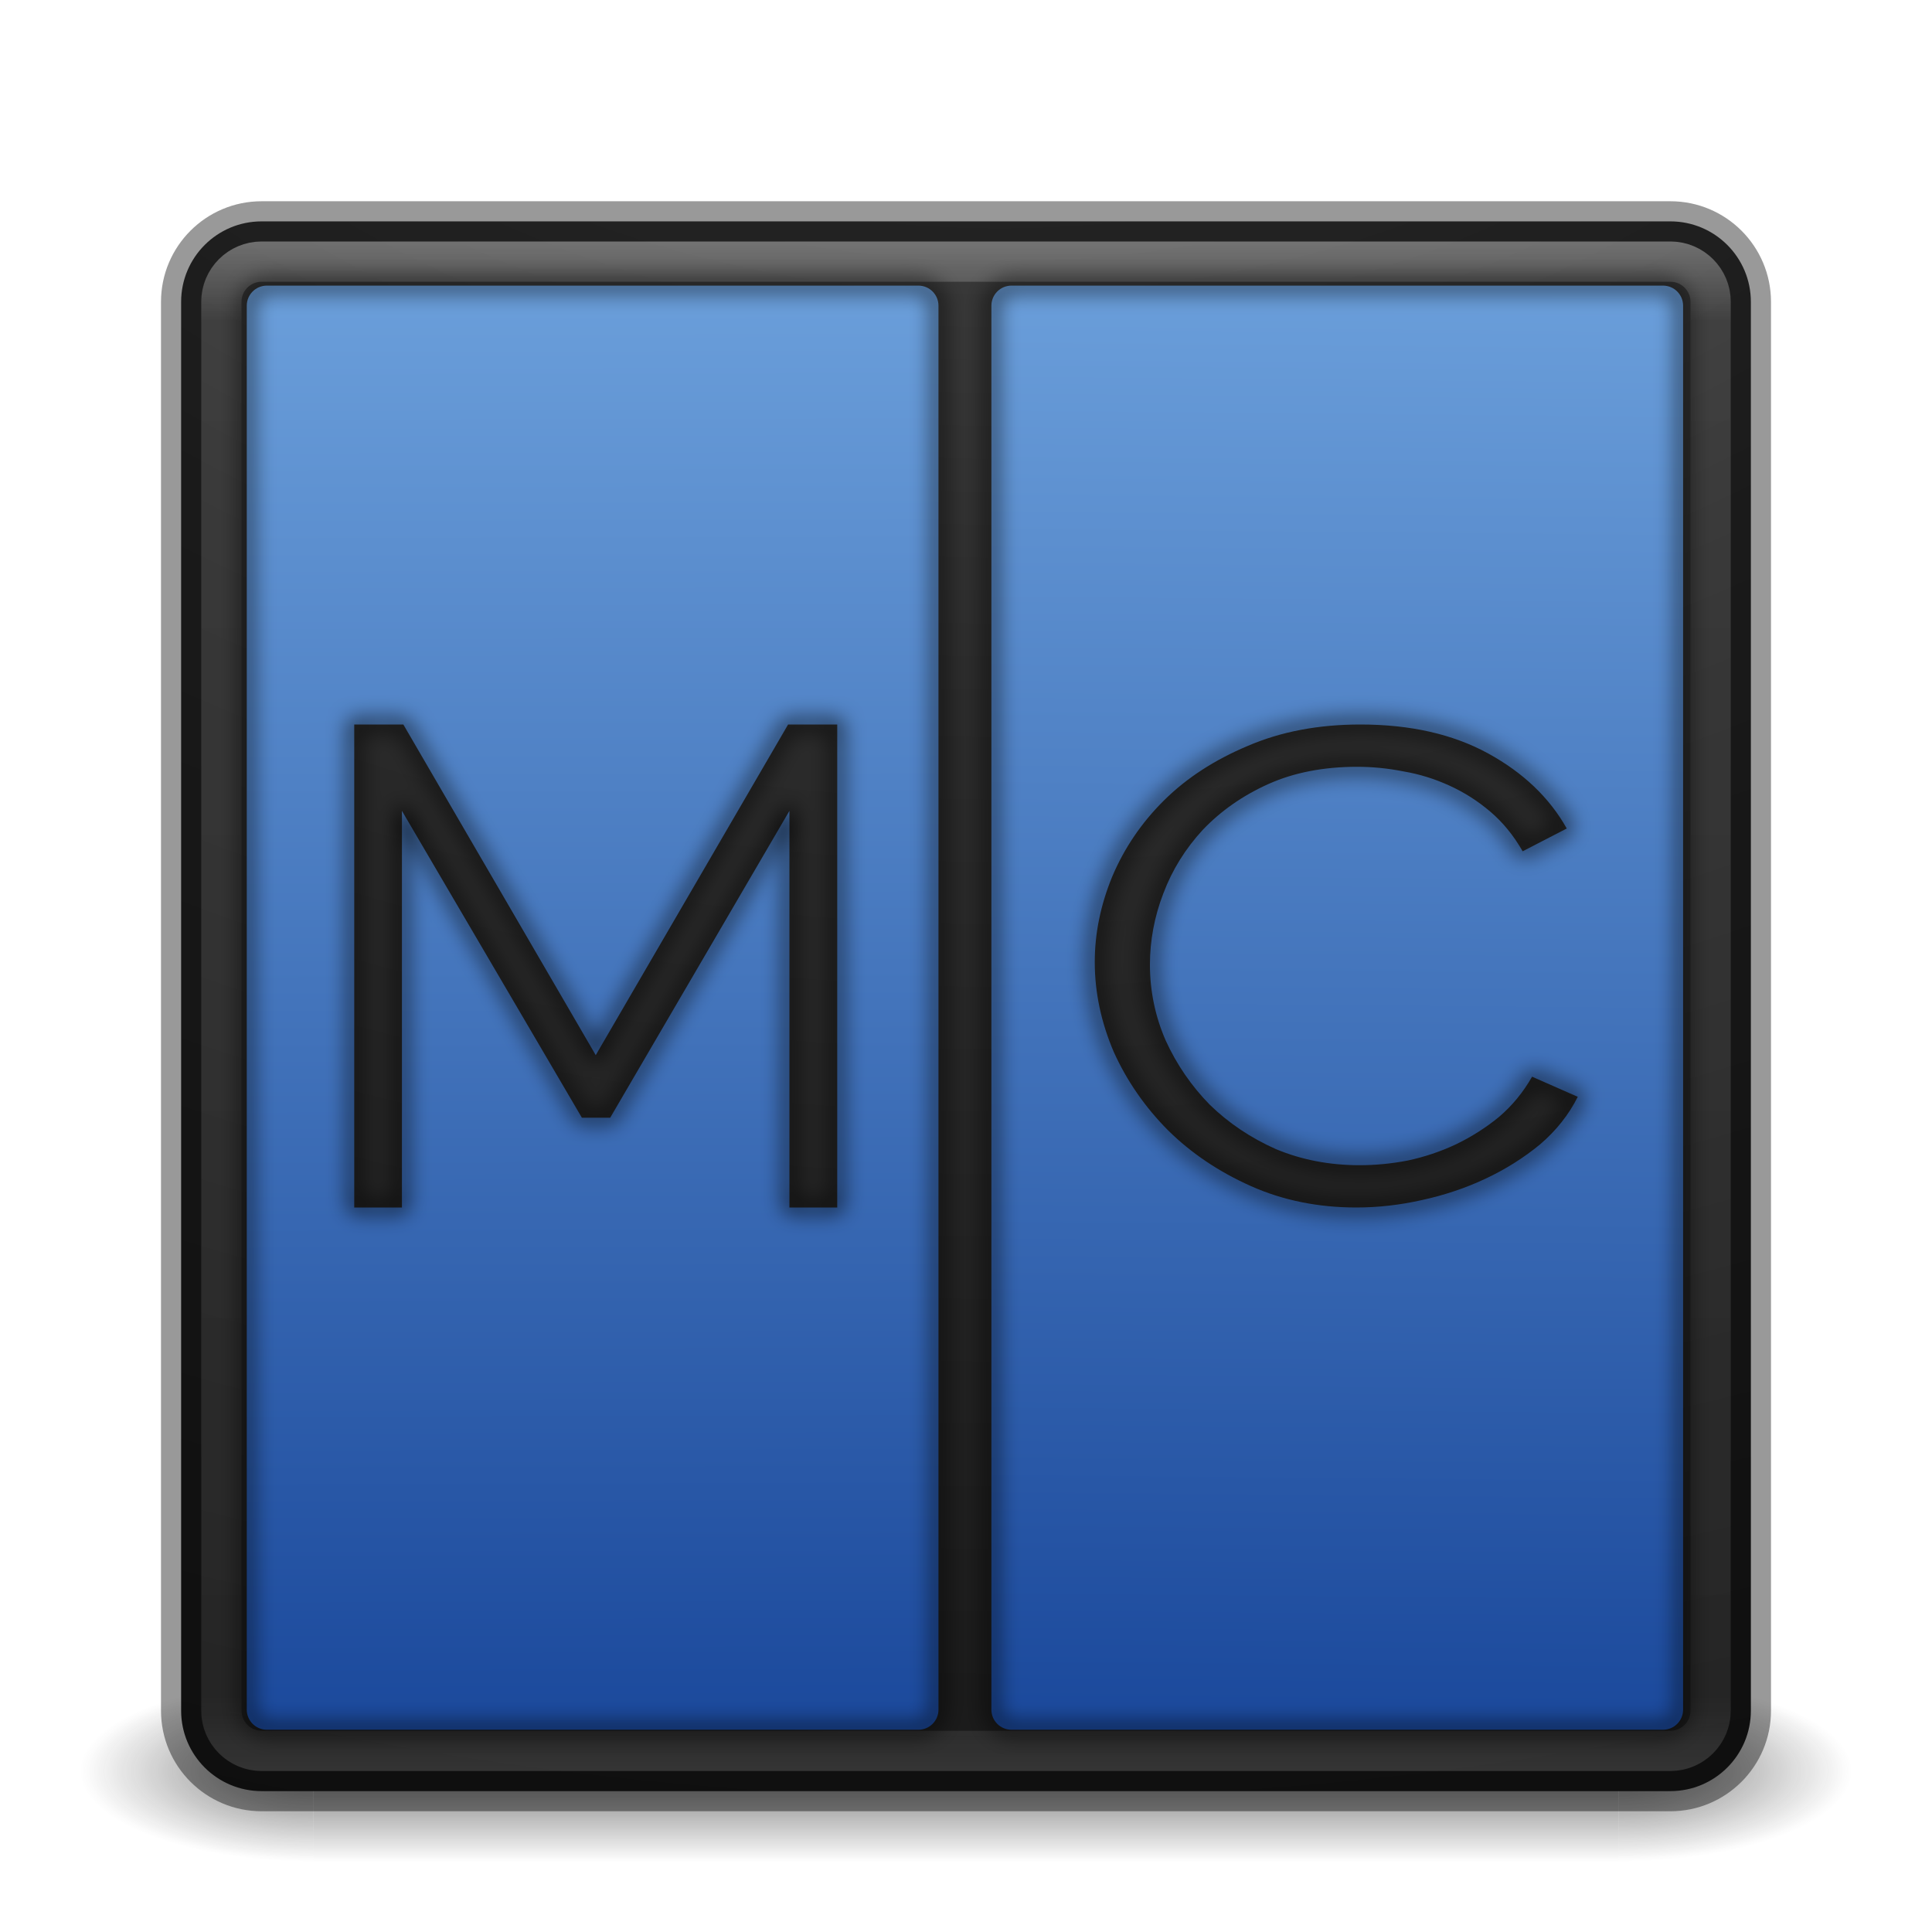
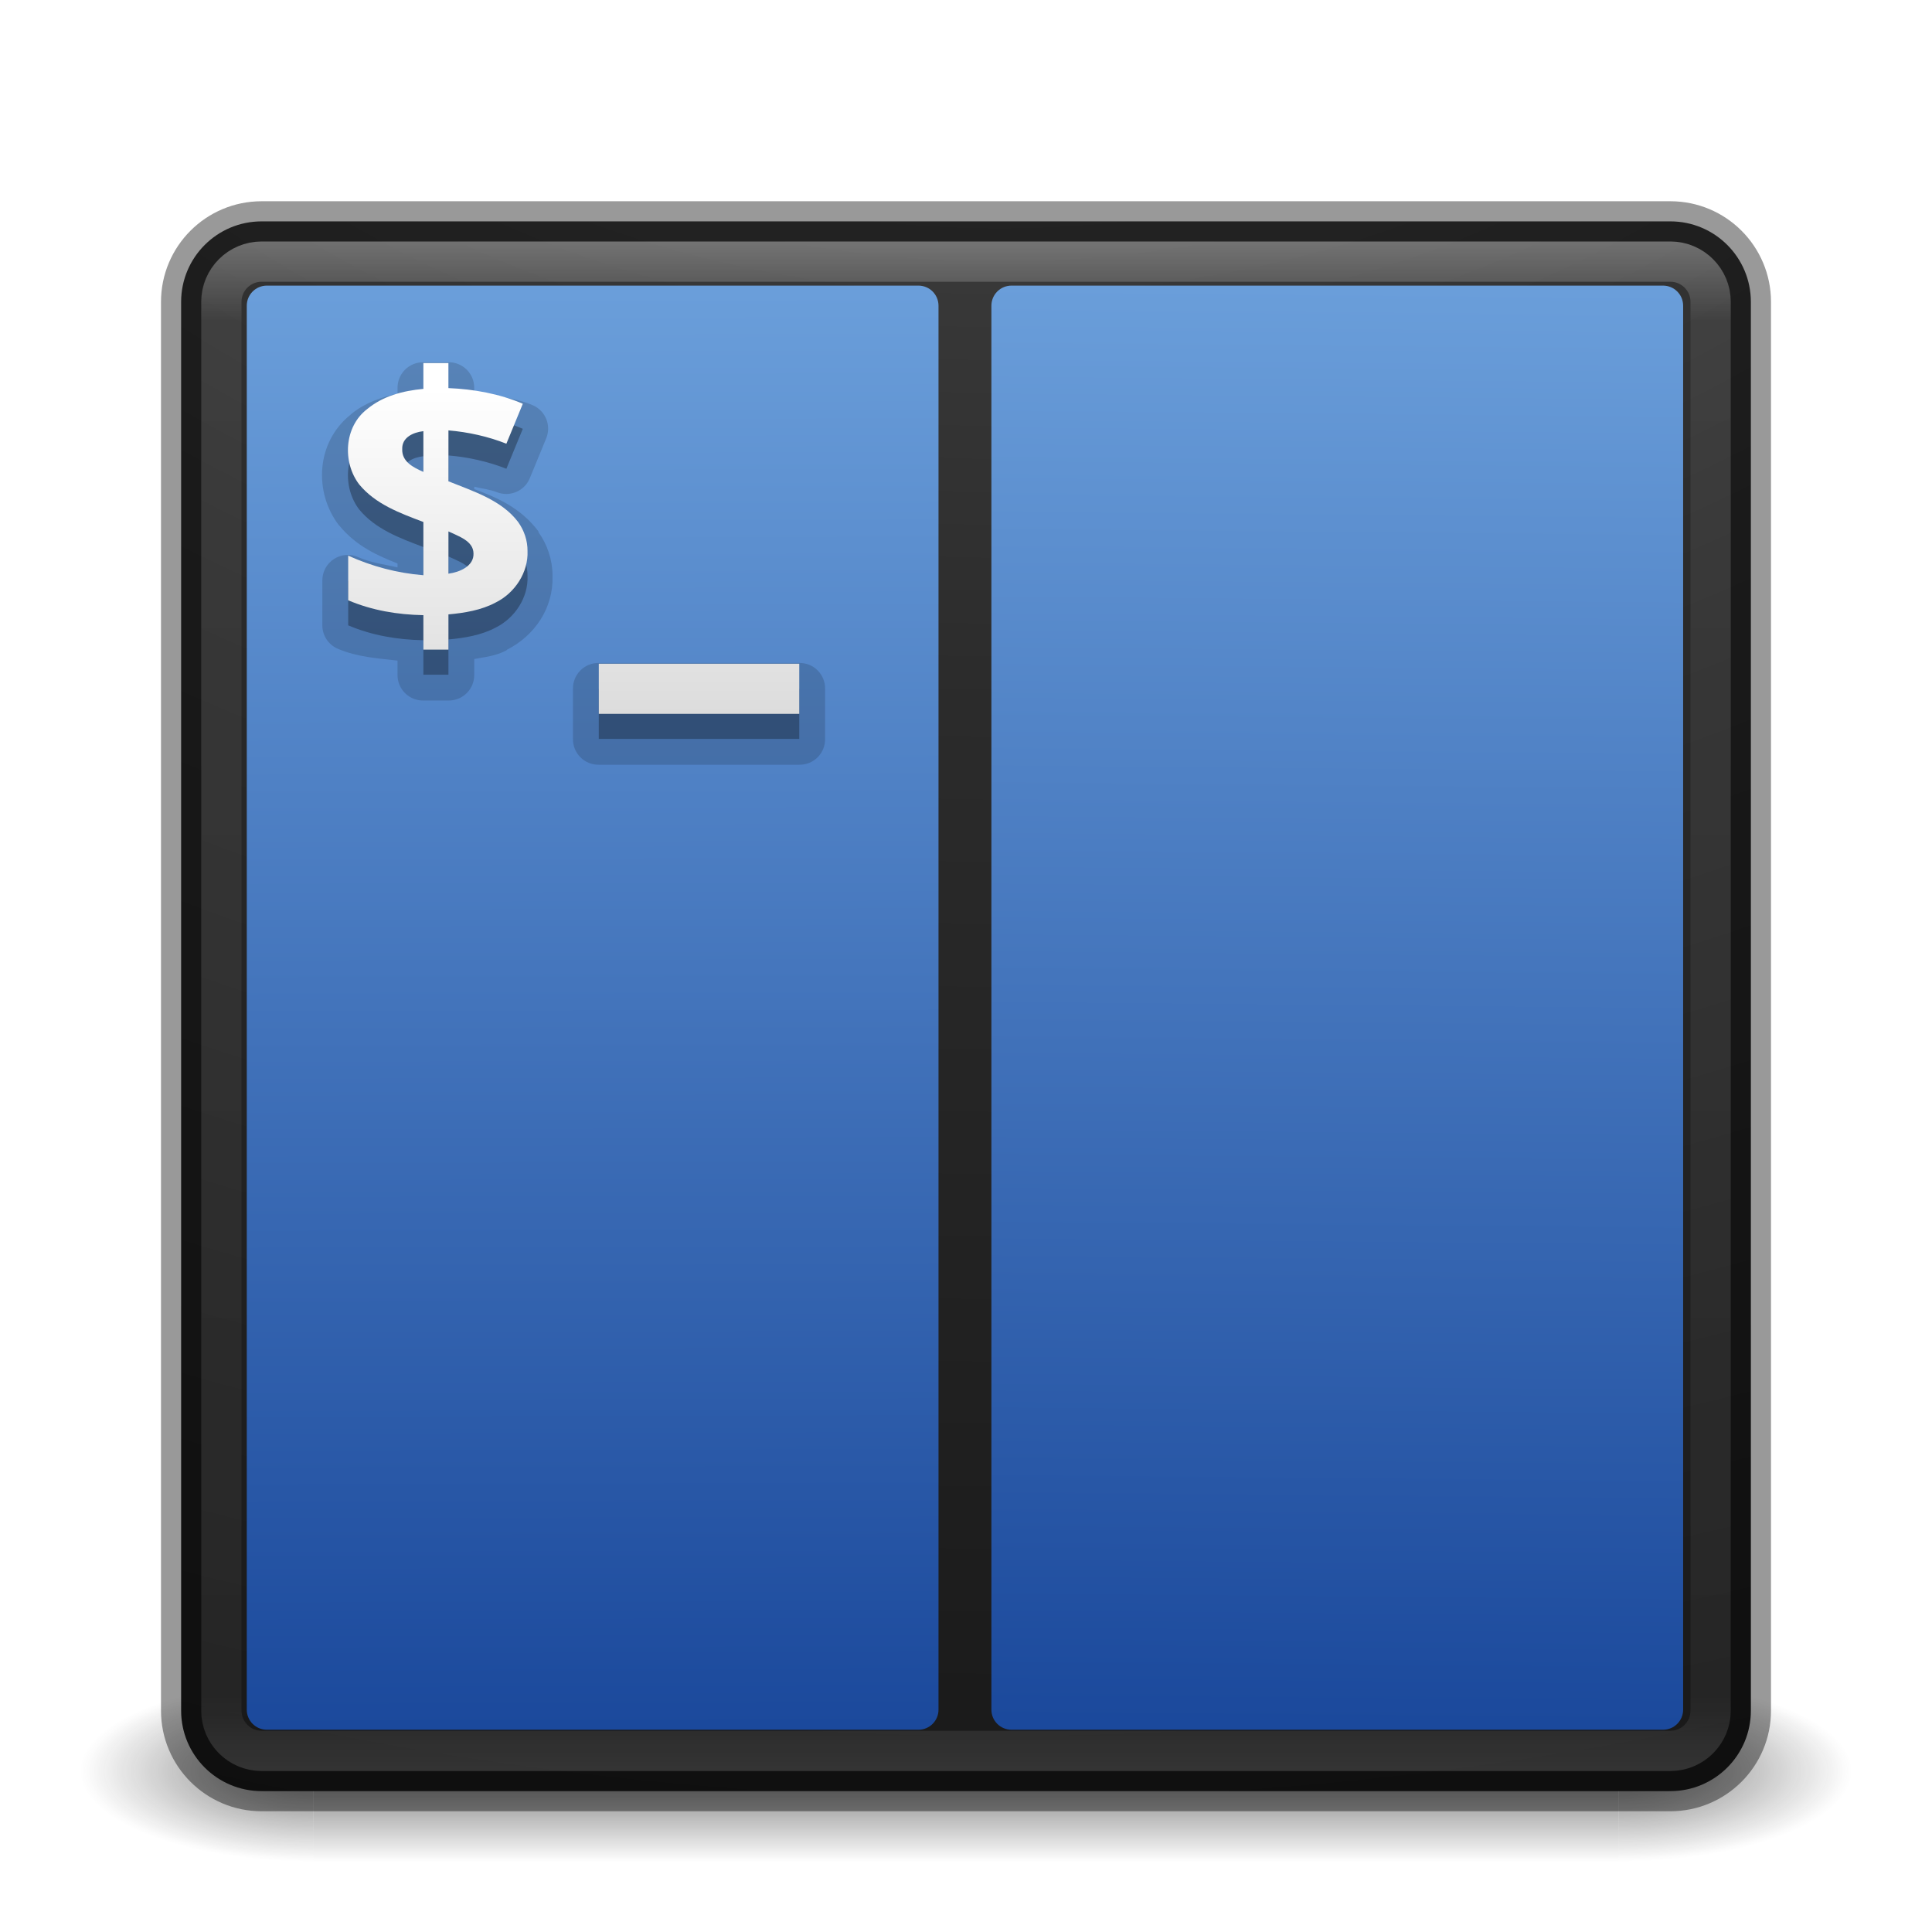
<svg xmlns="http://www.w3.org/2000/svg" xmlns:xlink="http://www.w3.org/1999/xlink" version="1.1" width="48" height="48" id="svg4296">
  <defs id="defs4298">
    <linearGradient id="linearGradient4319">
      <stop id="stop4321" offset="0" style="stop-color:#6a9eda;stop-opacity:1" />
      <stop id="stop4323" offset="1" style="stop-color:#1b499c;stop-opacity:1" />
    </linearGradient>
    <linearGradient id="linearGradient3895">
      <stop id="stop3897" style="stop-color:#ffffff;stop-opacity:1" offset="0" />
      <stop id="stop3899" style="stop-color:#ffffff;stop-opacity:0.235" offset="0.053" />
      <stop id="stop3901" style="stop-color:#ffffff;stop-opacity:0.157" offset="0.951" />
      <stop id="stop3903" style="stop-color:#ffffff;stop-opacity:0.392" offset="1" />
    </linearGradient>
-     <linearGradient x1="20" y1="26" x2="20" y2="13" id="linearGradient4183" xlink:href="#linearGradient3680-6-6-6-3" gradientUnits="userSpaceOnUse" gradientTransform="translate(0,0.9999922)" />
+     <linearGradient x1="20" y1="26" x2="20" y2="13" id="linearGradient4183" xlink:href="#linearGradient3680-6-6-6-3" gradientUnits="userSpaceOnUse" gradientTransform="translate(-48.16159,1.804873)" />
    <linearGradient id="linearGradient3680-6-6-6-3">
      <stop id="stop3682-4-6-1-3" style="stop-color:#dcdcdc;stop-opacity:1" offset="0" />
      <stop id="stop3684-8-5-8-0" style="stop-color:#ffffff;stop-opacity:1" offset="1" />
    </linearGradient>
    <linearGradient x1="24" y1="5" x2="24" y2="43" id="linearGradient3982" xlink:href="#linearGradient3924-1" gradientUnits="userSpaceOnUse" gradientTransform="translate(4e-6,1.000006)" />
    <linearGradient id="linearGradient3924-1">
      <stop id="stop3926-3" style="stop-color:#ffffff;stop-opacity:1" offset="0" />
      <stop id="stop3928-91" style="stop-color:#ffffff;stop-opacity:0.235" offset="0.063" />
      <stop id="stop3930-6" style="stop-color:#ffffff;stop-opacity:0.157" offset="0.951" />
      <stop id="stop3932-6" style="stop-color:#ffffff;stop-opacity:0.392" offset="1" />
    </linearGradient>
    <radialGradient cx="4.993" cy="43.5" r="2.5" fx="4.993" fy="43.5" id="radialGradient3963" xlink:href="#linearGradient3688-166-749" gradientUnits="userSpaceOnUse" gradientTransform="matrix(2.003784,0,0,1.4,27.98813,-17.4)" />
    <linearGradient id="linearGradient3688-166-749">
      <stop id="stop2883" style="stop-color:#181818;stop-opacity:1" offset="0" />
      <stop id="stop2885" style="stop-color:#181818;stop-opacity:0" offset="1" />
    </linearGradient>
    <radialGradient cx="4.993" cy="43.5" r="2.5" fx="4.993" fy="43.5" id="radialGradient3965" xlink:href="#linearGradient3688-464-309" gradientUnits="userSpaceOnUse" gradientTransform="matrix(2.003784,0,0,1.4,-20.01187,-104.4)" />
    <linearGradient id="linearGradient3688-464-309">
      <stop id="stop2889" style="stop-color:#181818;stop-opacity:1" offset="0" />
      <stop id="stop2891" style="stop-color:#181818;stop-opacity:0" offset="1" />
    </linearGradient>
    <linearGradient x1="25.058" y1="47.028" x2="25.058" y2="39.999" id="linearGradient3967" xlink:href="#linearGradient3702-501-757" gradientUnits="userSpaceOnUse" />
    <linearGradient id="linearGradient3702-501-757">
      <stop id="stop2895" style="stop-color:#181818;stop-opacity:0" offset="0" />
      <stop id="stop2897" style="stop-color:#181818;stop-opacity:1" offset="0.5" />
      <stop id="stop2899" style="stop-color:#181818;stop-opacity:0" offset="1" />
    </linearGradient>
    <linearGradient x1="20" y1="26" x2="20" y2="13" id="linearGradient3018" xlink:href="#linearGradient3680-6-6-6-3" gradientUnits="userSpaceOnUse" gradientTransform="translate(0,0.9999922)" />
    <linearGradient x1="24" y1="5" x2="24" y2="43" id="linearGradient3024" xlink:href="#linearGradient3895" gradientUnits="userSpaceOnUse" gradientTransform="translate(4e-6,1.000006)" />
    <radialGradient cx="4.993" cy="43.5" r="2.5" fx="4.993" fy="43.5" id="radialGradient3038" xlink:href="#linearGradient3688-166-749" gradientUnits="userSpaceOnUse" gradientTransform="matrix(2.003784,0,0,1.4,27.98813,-17.4)" />
    <radialGradient cx="4.993" cy="43.5" r="2.5" fx="4.993" fy="43.5" id="radialGradient3040" xlink:href="#linearGradient3688-464-309" gradientUnits="userSpaceOnUse" gradientTransform="matrix(2.003784,0,0,1.4,-20.01187,-104.4)" />
    <linearGradient x1="25.058" y1="47.028" x2="25.058" y2="39.999" id="linearGradient3042" xlink:href="#linearGradient3702-501-757" gradientUnits="userSpaceOnUse" />
    <radialGradient cx="6.73" cy="9.957" r="12.672" fx="6.2" fy="9.957" id="radialGradient3031" xlink:href="#linearGradient2867-449-88-871-390-598-476-591-434-148-57-177-8-3-3-6-4-8-8-8" gradientUnits="userSpaceOnUse" gradientTransform="matrix(0,9.497552,-11.65996,0,140.9306,-79.16098)" />
    <linearGradient id="linearGradient2867-449-88-871-390-598-476-591-434-148-57-177-8-3-3-6-4-8-8-8">
      <stop id="stop3750-1-0-7-6-6-1-3-9" style="stop-color:#ffcd7d;stop-opacity:1" offset="0" />
      <stop id="stop3752-3-7-4-0-32-8-923-0" style="stop-color:#fc8f36;stop-opacity:1" offset="0.262" />
      <stop id="stop3754-1-8-5-2-7-6-7-1" style="stop-color:#e23a0e;stop-opacity:1" offset="0.705" />
      <stop id="stop3756-1-6-2-6-6-1-96-6" style="stop-color:#ac441f;stop-opacity:1" offset="1" />
    </linearGradient>
    <radialGradient cx="7.118" cy="9.957" r="12.672" fx="7.118" fy="9.957" id="radialGradient3054-6" xlink:href="#linearGradient2867-449-88-871-390-598-476-591-434-148-57-177-8-3-3-6-4-8-8-8-5" gradientUnits="userSpaceOnUse" gradientTransform="matrix(0,9.140245,-11.2213,0,136.5628,-77.88753)" />
    <linearGradient id="linearGradient2867-449-88-871-390-598-476-591-434-148-57-177-8-3-3-6-4-8-8-8-5">
      <stop id="stop3750-1-0-7-6-6-1-3-9-3" style="stop-color:#505050;stop-opacity:1" offset="0" />
      <stop id="stop3752-3-7-4-0-32-8-923-0-7" style="stop-color:#2b2b2b;stop-opacity:1" offset="0.262" />
      <stop id="stop3754-1-8-5-2-7-6-7-1-9" style="stop-color:#0a0a0a;stop-opacity:1" offset="0.705" />
      <stop id="stop3756-1-6-2-6-6-1-96-6-0" style="stop-color:#000000;stop-opacity:1" offset="1" />
    </linearGradient>
    <radialGradient cx="6.73" cy="9.957" r="12.672" fx="6.2" fy="9.957" id="radialGradient3077" xlink:href="#linearGradient2867-449-88-871-390-598-476-591-434-148-57-177-8-3-3-6-4-8-8-8-5" gradientUnits="userSpaceOnUse" gradientTransform="matrix(0,9.497552,-11.65996,0,136.4305,-84.66097)" />
    <linearGradient x1="20" y1="26" x2="20" y2="13" id="linearGradient3018-5" xlink:href="#linearGradient3680-6-6-6-3-7" gradientUnits="userSpaceOnUse" gradientTransform="translate(0,0.9999922)" />
    <linearGradient id="linearGradient3680-6-6-6-3-7">
      <stop id="stop3682-4-6-1-3-7" style="stop-color:#dcdcdc;stop-opacity:1" offset="0" />
      <stop id="stop3684-8-5-8-0-2" style="stop-color:#ffffff;stop-opacity:1" offset="1" />
    </linearGradient>
    <linearGradient x1="20" y1="26" x2="20" y2="13" id="linearGradient3950" xlink:href="#linearGradient3680-6-6-6-3-7" gradientUnits="userSpaceOnUse" gradientTransform="translate(-20,-24.00001)" />
    <linearGradient xlink:href="#linearGradient2882" id="linearGradient3118" gradientUnits="userSpaceOnUse" x1="15.733" y1="13.055" x2="15.733" y2="31.025" />
    <linearGradient id="linearGradient2882">
      <stop style="stop-color:white;stop-opacity:1;" offset="0" id="stop2884" />
      <stop id="stop2892" offset="0.392" style="stop-color:#fce94f;stop-opacity:1;" />
      <stop id="stop2890" offset="0.5" style="stop-color:#fce94f;stop-opacity:1;" />
      <stop style="stop-color:#fce94f;stop-opacity:1;" offset="0.693" id="stop2894" />
      <stop style="stop-color:white;stop-opacity:1;" offset="1" id="stop2886" />
    </linearGradient>
    <linearGradient x1="12.938" y1="8.438" x2="15.25" y2="19.812" id="linearGradient2986" xlink:href="#linearGradient6592-2-7" gradientUnits="userSpaceOnUse" gradientTransform="matrix(0.952381,0,0,1.333332,1.142857,1.000002)" />
    <linearGradient id="linearGradient6592-2-7">
      <stop id="stop6594-0-2" style="stop-color:#ffffff;stop-opacity:0.275" offset="0" />
      <stop id="stop6596-2-5" style="stop-color:#ffffff;stop-opacity:0" offset="1" />
    </linearGradient>
-     <filter style="color-interpolation-filters:sRGB" id="filter4275" x="-0.037" width="1.074" y="-0.018" height="1.035">
-       <feGaussianBlur stdDeviation="0.265" id="feGaussianBlur4277" />
-     </filter>
-     <filter style="color-interpolation-filters:sRGB" id="filter4285" x="-0.037" width="1.074" y="-0.018" height="1.035">
-       <feGaussianBlur stdDeviation="0.265" id="feGaussianBlur4287" />
-     </filter>
    <linearGradient xlink:href="#linearGradient4319" id="linearGradient4295" x1="15.017" y1="7.263" x2="15.094" y2="42.94" gradientUnits="userSpaceOnUse" />
    <linearGradient xlink:href="#linearGradient4319" id="linearGradient4311" x1="33.517" y1="7.131" x2="33.196" y2="42.807" gradientUnits="userSpaceOnUse" />
+     <radialGradient gradientTransform="matrix(2.003784,0,0,1.4,27.98813,-17.4)" gradientUnits="userSpaceOnUse" xlink:href="#linearGradient3688-166-749" id="radialGradient3963-4" fy="43.5" fx="4.993" r="2.5" cy="43.5" cx="4.993" />
+     <radialGradient gradientTransform="matrix(2.003784,0,0,1.4,-20.01187,-104.4)" gradientUnits="userSpaceOnUse" xlink:href="#linearGradient3688-166-749" id="radialGradient3965-4" fy="43.5" fx="4.993" r="2.5" cy="43.5" cx="4.993" />
+     <linearGradient gradientTransform="translate(0,0.9999922)" gradientUnits="userSpaceOnUse" xlink:href="#linearGradient3680-6-6-6-3" id="linearGradient4282" y2="13" x2="20" y1="26" x1="20" />
+     <linearGradient gradientTransform="translate(4e-6,1.000006)" gradientUnits="userSpaceOnUse" xlink:href="#linearGradient3895" id="linearGradient4284" y2="43" x2="24" y1="5" x1="24" />
+     <radialGradient gradientTransform="matrix(2.003784,0,0,1.4,27.98813,-17.4)" gradientUnits="userSpaceOnUse" xlink:href="#linearGradient3688-166-749" id="radialGradient3038-5" fy="43.5" fx="4.993" r="2.5" cy="43.5" cx="4.993" />
+     <radialGradient gradientTransform="matrix(2.003784,0,0,1.4,-20.01187,-104.4)" gradientUnits="userSpaceOnUse" xlink:href="#linearGradient3688-166-749" id="radialGradient3040-7" fy="43.5" fx="4.993" r="2.5" cy="43.5" cx="4.993" />
+     <linearGradient gradientUnits="userSpaceOnUse" xlink:href="#linearGradient3702-501-757" id="linearGradient4288" y2="39.999" x2="25.058" y1="47.028" x1="25.058" />
+     <radialGradient gradientTransform="matrix(0,9.497552,-11.65996,0,140.9306,-79.16098)" gradientUnits="userSpaceOnUse" xlink:href="#linearGradient2867-449-88-871-390-598-476-591-434-148-57-177-8-3-3-6-4-8-8-8" id="radialGradient3031-5" fy="9.957" fx="6.2" r="12.672" cy="9.957" cx="6.73" />
+     <radialGradient gradientTransform="matrix(0,9.140245,-11.2213,0,88.40118,-77.08266)" gradientUnits="userSpaceOnUse" xlink:href="#linearGradient2867-449-88-871-390-598-476-591-434-148-57-177-8-3-3-6-4-8-8-8-5" id="radialGradient3054-6-9" fy="9.957" fx="7.118" r="12.672" cy="9.957" cx="7.118" />
+     <radialGradient gradientTransform="matrix(0,9.497552,-11.65996,0,136.4305,-84.66097)" gradientUnits="userSpaceOnUse" xlink:href="#linearGradient2867-449-88-871-390-598-476-591-434-148-57-177-8-3-3-6-4-8-8-8-5" id="radialGradient3077-5" fy="9.957" fx="6.2" r="12.672" cy="9.957" cx="6.73" />
+     <linearGradient gradientTransform="translate(-20,-24.00001)" gradientUnits="userSpaceOnUse" xlink:href="#linearGradient3680-6-6-6-3" id="linearGradient4293" y2="13" x2="20" y1="26" x1="20" />
  </defs>
  <g transform="matrix(1.157895,0,0,0.6428571,-3.789476,16.03572)" id="g3712-5" style="opacity:0.6">
    <rect width="5" height="7" x="38" y="40" id="rect2801-3" style="fill:url(#radialGradient3038);fill-opacity:1;stroke:none" />
    <rect width="5" height="7" x="-10" y="-47" transform="scale(-1,-1)" id="rect3696-6" style="fill:url(#radialGradient3040);fill-opacity:1;stroke:none" />
    <rect width="28" height="7" x="10" y="40" id="rect3700-4" style="fill:url(#linearGradient3042);fill-opacity:1;stroke:none" />
  </g>
  <rect width="39" height="39" rx="2" ry="2" x="4.5" y="5.5" id="rect5505-21" style="color:#000000;display:inline;overflow:visible;visibility:visible;opacity:1;fill:url(#radialGradient3054-6);fill-opacity:1;fill-rule:nonzero;stroke:none;stroke-width:1;marker:none;enable-background:accumulate" />
  <rect width="39" height="39" rx="2" ry="2" x="4.5" y="5.5" id="rect5505-21-3-2" style="color:#000000;display:inline;overflow:visible;visibility:visible;opacity:0.4;fill:none;stroke:#000000;stroke-width:1;stroke-linecap:round;stroke-linejoin:round;stroke-miterlimit:4;stroke-dasharray:none;stroke-dashoffset:0;stroke-opacity:1;marker:none;enable-background:accumulate" />
  <rect width="37" height="37" rx="1" ry="1" x="5.5" y="6.5" id="rect6741" style="opacity:0.3;fill:none;stroke:url(#linearGradient3024);stroke-width:1;stroke-linecap:round;stroke-linejoin:round;stroke-miterlimit:4;stroke-dasharray:none;stroke-dashoffset:0;stroke-opacity:1" />
-   <path style="opacity:1;fill:url(#linearGradient4295);fill-opacity:1;fill-rule:evenodd;stroke:none;stroke-width:10;stroke-linecap:butt;stroke-linejoin:bevel;stroke-miterlimit:4;stroke-dasharray:none;stroke-opacity:1" d="M 6.631 7.096 C 6.354 7.096 6.131 7.319 6.131 7.596 L 6.131 42.475 C 6.131 42.752 6.354 42.975 6.631 42.975 L 22.816 42.975 C 23.093 42.975 23.316 42.752 23.316 42.475 L 23.316 7.596 C 23.316 7.319 23.093 7.096 22.816 7.096 L 6.631 7.096 z M 8.801 18 L 10.021 18 L 14.801 26.215 L 19.58 18 L 20.801 18 L 20.801 30 L 19.613 30 L 19.613 20.146 L 15.16 27.77 L 14.457 27.77 L 9.986 20.146 L 9.986 30 L 8.801 30 L 8.801 18 z " id="rect4212" />
-   <path style="opacity:1;fill:url(#linearGradient4311);fill-opacity:1.0;fill-rule:nonzero;stroke:none;stroke-width:10;stroke-linecap:butt;stroke-linejoin:bevel;stroke-miterlimit:4;stroke-dasharray:none;stroke-opacity:1" d="M 25.131 7.096 C 24.854 7.096 24.631 7.319 24.631 7.596 L 24.631 42.475 C 24.631 42.752 24.854 42.975 25.131 42.975 L 41.316 42.975 C 41.593 42.975 41.816 42.752 41.816 42.475 L 41.816 7.596 C 41.816 7.319 41.593 7.096 41.316 7.096 L 25.131 7.096 z M 33.797 18 C 35.037 18 36.094 18.239 36.969 18.717 C 37.843 19.195 38.495 19.817 38.926 20.584 L 37.83 21.15 C 37.608 20.762 37.341 20.433 37.027 20.166 C 36.714 19.899 36.375 19.684 36.01 19.518 C 35.644 19.351 35.265 19.233 34.873 19.166 C 34.482 19.088 34.097 19.051 33.719 19.051 C 32.884 19.051 32.145 19.194 31.506 19.482 C 30.866 19.771 30.327 20.151 29.883 20.617 C 29.452 21.084 29.124 21.61 28.902 22.199 C 28.68 22.777 28.57 23.367 28.57 23.967 C 28.57 24.622 28.7 25.25 28.961 25.85 C 29.235 26.45 29.602 26.983 30.059 27.449 C 30.528 27.905 31.077 28.273 31.703 28.551 C 32.343 28.817 33.033 28.949 33.777 28.949 C 34.169 28.949 34.566 28.912 34.971 28.834 C 35.388 28.745 35.788 28.611 36.166 28.434 C 36.558 28.245 36.916 28.017 37.242 27.75 C 37.568 27.472 37.843 27.139 38.064 26.75 L 39.199 27.25 C 38.977 27.694 38.664 28.089 38.26 28.434 C 37.855 28.767 37.406 29.05 36.91 29.283 C 36.414 29.517 35.885 29.694 35.324 29.816 C 34.776 29.939 34.234 30 33.699 30 C 32.747 30 31.872 29.822 31.076 29.467 C 30.28 29.111 29.596 28.651 29.021 28.084 C 28.447 27.506 27.996 26.855 27.67 26.133 C 27.357 25.399 27.199 24.656 27.199 23.9 C 27.199 23.189 27.344 22.483 27.631 21.783 C 27.931 21.072 28.361 20.438 28.922 19.883 C 29.483 19.327 30.176 18.878 30.998 18.533 C 31.82 18.178 32.753 18 33.797 18 z " id="rect4237" />
-   <path id="path4269" d="M 6.631 7.096 C 6.354 7.096 6.131 7.319 6.131 7.596 L 6.131 42.475 C 6.131 42.752 6.354 42.975 6.631 42.975 L 22.816 42.975 C 23.093 42.975 23.316 42.752 23.316 42.475 L 23.316 7.596 C 23.316 7.319 23.093 7.096 22.816 7.096 L 6.631 7.096 z M 8.801 18 L 10.021 18 L 14.801 26.215 L 19.58 18 L 20.801 18 L 20.801 30 L 19.613 30 L 19.613 20.146 L 15.16 27.77 L 14.457 27.77 L 9.986 20.146 L 9.986 30 L 8.801 30 L 8.801 18 z " style="opacity:1;fill:none;fill-opacity:1;fill-rule:evenodd;stroke:#000000;stroke-width:0.2;stroke-linecap:butt;stroke-linejoin:round;stroke-miterlimit:4;stroke-dasharray:none;stroke-opacity:1;filter:url(#filter4275)" />
-   <path id="path4279" d="M 25.131 7.096 C 24.854 7.096 24.631 7.319 24.631 7.596 L 24.631 42.475 C 24.631 42.752 24.854 42.975 25.131 42.975 L 41.316 42.975 C 41.593 42.975 41.816 42.752 41.816 42.475 L 41.816 7.596 C 41.816 7.319 41.593 7.096 41.316 7.096 L 25.131 7.096 z M 33.797 18 C 35.037 18 36.094 18.239 36.969 18.717 C 37.843 19.195 38.495 19.817 38.926 20.584 L 37.83 21.15 C 37.608 20.762 37.341 20.433 37.027 20.166 C 36.714 19.899 36.375 19.684 36.01 19.518 C 35.644 19.351 35.265 19.233 34.873 19.166 C 34.482 19.088 34.097 19.051 33.719 19.051 C 32.884 19.051 32.145 19.194 31.506 19.482 C 30.866 19.771 30.327 20.151 29.883 20.617 C 29.452 21.084 29.124 21.61 28.902 22.199 C 28.68 22.777 28.57 23.367 28.57 23.967 C 28.57 24.622 28.7 25.25 28.961 25.85 C 29.235 26.45 29.602 26.983 30.059 27.449 C 30.528 27.905 31.077 28.273 31.703 28.551 C 32.343 28.817 33.033 28.949 33.777 28.949 C 34.169 28.949 34.566 28.912 34.971 28.834 C 35.388 28.745 35.788 28.611 36.166 28.434 C 36.558 28.245 36.916 28.017 37.242 27.75 C 37.568 27.472 37.843 27.139 38.064 26.75 L 39.199 27.25 C 38.977 27.694 38.664 28.089 38.26 28.434 C 37.855 28.767 37.406 29.05 36.91 29.283 C 36.414 29.517 35.885 29.694 35.324 29.816 C 34.776 29.939 34.234 30 33.699 30 C 32.747 30 31.872 29.822 31.076 29.467 C 30.28 29.111 29.596 28.651 29.021 28.084 C 28.447 27.506 27.996 26.855 27.67 26.133 C 27.357 25.399 27.199 24.656 27.199 23.9 C 27.199 23.189 27.344 22.483 27.631 21.783 C 27.931 21.072 28.361 20.438 28.922 19.883 C 29.483 19.327 30.176 18.878 30.998 18.533 C 31.82 18.178 32.753 18 33.797 18 z " style="opacity:1;fill:none;fill-opacity:1;fill-rule:nonzero;stroke:#000000;stroke-width:0.2;stroke-linecap:butt;stroke-linejoin:bevel;stroke-miterlimit:4;stroke-dasharray:none;stroke-opacity:1;filter:url(#filter4285)" />
+   <path style="opacity:1;fill:url(#linearGradient4295);fill-opacity:1;fill-rule:evenodd;stroke:none;stroke-width:10;stroke-linecap:butt;stroke-linejoin:bevel;stroke-miterlimit:4;stroke-dasharray:none;stroke-opacity:1" d="m 6.631,7.096 c -0.277,0 -0.5,0.223 -0.5,0.5 l 0,34.879 c 0,0.277 0.223,0.5 0.5,0.5 l 16.186,0 c 0.277,0 0.5,-0.223 0.5,-0.5 l 0,-34.879 c 0,-0.277 -0.223,-0.5 -0.5,-0.5 z" id="rect4212" />
+   <path style="opacity:1;fill:url(#linearGradient4311);fill-opacity:1;fill-rule:nonzero;stroke:none;stroke-width:10;stroke-linecap:butt;stroke-linejoin:bevel;stroke-miterlimit:4;stroke-dasharray:none;stroke-opacity:1" d="m 25.131,7.096 c -0.277,0 -0.5,0.223 -0.5,0.5 l 0,34.879 c 0,0.277 0.223,0.5 0.5,0.5 l 16.186,0 c 0.277,0 0.5,-0.223 0.5,-0.5 l 0,-34.879 c 0,-0.277 -0.223,-0.5 -0.5,-0.5 z" id="rect4237" />
+   <g id="g4321" transform="matrix(0.6225959,0,0,0.6225596,32.41041,0.4251633)">
+     <path style="opacity:0.15;fill:#000000;fill-opacity:1;stroke:none" id="path3987" d="m -35.162,13.774 a 1.016,1.016 0 0 0 -1.031,1.031 l 0,0.219 c -0.634,0.147 -1.275,0.351 -1.844,0.812 -0.012,0.009 -0.019,0.022 -0.031,0.031 -1.378,1.098 -1.471,3.094 -0.469,4.406 a 1.016,1.016 0 0 0 0.031,0.031 c 0.675,0.819 1.523,1.187 2.312,1.5 l 0,0.156 c -0.517,-0.12 -1.065,-0.182 -1.562,-0.406 a 1.016,1.016 0 0 0 -1.438,0.938 l 0,1.781 a 1.016,1.016 0 0 0 0.625,0.938 c 0.773,0.328 1.577,0.378 2.375,0.469 l 0,0.562 a 1.016,1.016 0 0 0 1.031,1.031 l 1,0 a 1.016,1.016 0 0 0 1.031,-1.031 l 0,-0.625 c 0.434,-0.084 0.841,-0.114 1.281,-0.344 0.014,-0.007 0.018,-0.024 0.031,-0.031 1.105,-0.561 1.852,-1.665 1.812,-2.938 -3.27e-4,-0.011 4.37e-4,-0.021 0,-0.031 -0.004,-0.622 -0.207,-1.223 -0.562,-1.719 a 1.016,1.016 0 0 0 0,-0.031 c -0.732,-0.976 -1.707,-1.364 -2.562,-1.688 l 0,-0.094 c 0.304,0.074 0.629,0.109 0.906,0.219 a 1.016,1.016 0 0 0 1.312,-0.562 l 0.656,-1.594 a 1.016,1.016 0 0 0 -0.531,-1.312 c -0.75,-0.321 -1.559,-0.365 -2.344,-0.469 l 0,-0.219 a 1.016,1.016 0 0 0 -1.031,-1.031 l -1,0 z m 7,12 a 1.016,1.016 0 0 0 -1.031,1.031 l 0,2 a 1.016,1.016 0 0 0 1.031,1.031 l 8,0 a 1.016,1.016 0 0 0 1.031,-1.031 l 0,-2 a 1.016,1.016 0 0 0 -1.031,-1.031 l -8,0 z" />
+     <path style="opacity:0.3;fill:#000000;fill-opacity:1;stroke:none" id="path3651-2-3-5-5" d="m -35.162,14.805 0,1.031 c -0.821,0.078 -1.613,0.283 -2.25,0.812 -0.915,0.707 -0.985,2.12 -0.312,3 0.65,0.789 1.619,1.144 2.562,1.5 l 0,2.125 c -1.052,-0.086 -2.044,-0.35 -3,-0.781 l 0,1.781 c 0.957,0.406 1.96,0.573 3,0.594 l 0,1.375 1,0 0,-1.406 c 0.637,-0.057 1.311,-0.168 1.875,-0.469 0.783,-0.384 1.316,-1.212 1.281,-2.062 0.003,-0.411 -0.131,-0.815 -0.375,-1.156 -0.654,-0.872 -1.795,-1.227 -2.781,-1.625 l 0,-2.031 c 0.782,0.064 1.587,0.244 2.312,0.531 l 0.656,-1.594 c -0.926,-0.397 -1.959,-0.584 -2.969,-0.625 l 0,-1 -1,0 z m 0,2.719 0,1.625 c -0.398,-0.175 -0.862,-0.406 -0.844,-0.906 -0.019,-0.472 0.441,-0.673 0.844,-0.719 z m 1,4 c 0.395,0.193 0.991,0.373 1,0.875 0.023,0.512 -0.553,0.753 -1,0.812 l 0,-1.688 z m 6,5.281 0,2 8,0 0,-2 -8,0 z" />
+     <path style="color:#000000;font-style:normal;font-variant:normal;font-weight:bold;font-stretch:normal;font-size:14.312px;line-height:125%;font-family:'Open Sans';-inkscape-font-specification:'Open Sans Bold';letter-spacing:0px;word-spacing:0px;display:inline;overflow:visible;visibility:visible;fill:url(#linearGradient4183);fill-opacity:1;fill-rule:nonzero;stroke:none;marker:none;enable-background:accumulate" id="text3905-9" d="m -35.162,13.805 0,1.031 c -0.821,0.078 -1.613,0.283 -2.25,0.812 -0.915,0.707 -0.985,2.12 -0.312,3 0.65,0.789 1.619,1.144 2.562,1.5 l 0,2.125 c -1.052,-0.086 -2.044,-0.35 -3,-0.781 l 0,1.781 c 0.957,0.406 1.96,0.573 3,0.594 l 0,1.375 1,0 0,-1.406 c 0.637,-0.057 1.311,-0.168 1.875,-0.469 0.783,-0.384 1.316,-1.212 1.281,-2.062 0.003,-0.411 -0.131,-0.815 -0.375,-1.156 -0.654,-0.872 -1.795,-1.227 -2.781,-1.625 l 0,-2.031 c 0.782,0.064 1.587,0.244 2.312,0.531 l 0.656,-1.594 c -0.926,-0.397 -1.959,-0.584 -2.969,-0.625 l 0,-1 -1,0 z m 0,2.719 0,1.625 c -0.398,-0.175 -0.862,-0.406 -0.844,-0.906 -0.019,-0.472 0.441,-0.673 0.844,-0.719 z m 1,4 c 0.395,0.193 0.991,0.373 1,0.875 0.023,0.512 -0.553,0.753 -1,0.812 l 0,-1.688 z m 6,5.281 0,2 8,0 0,-2 -8,0 z" />
+   </g>
</svg>
